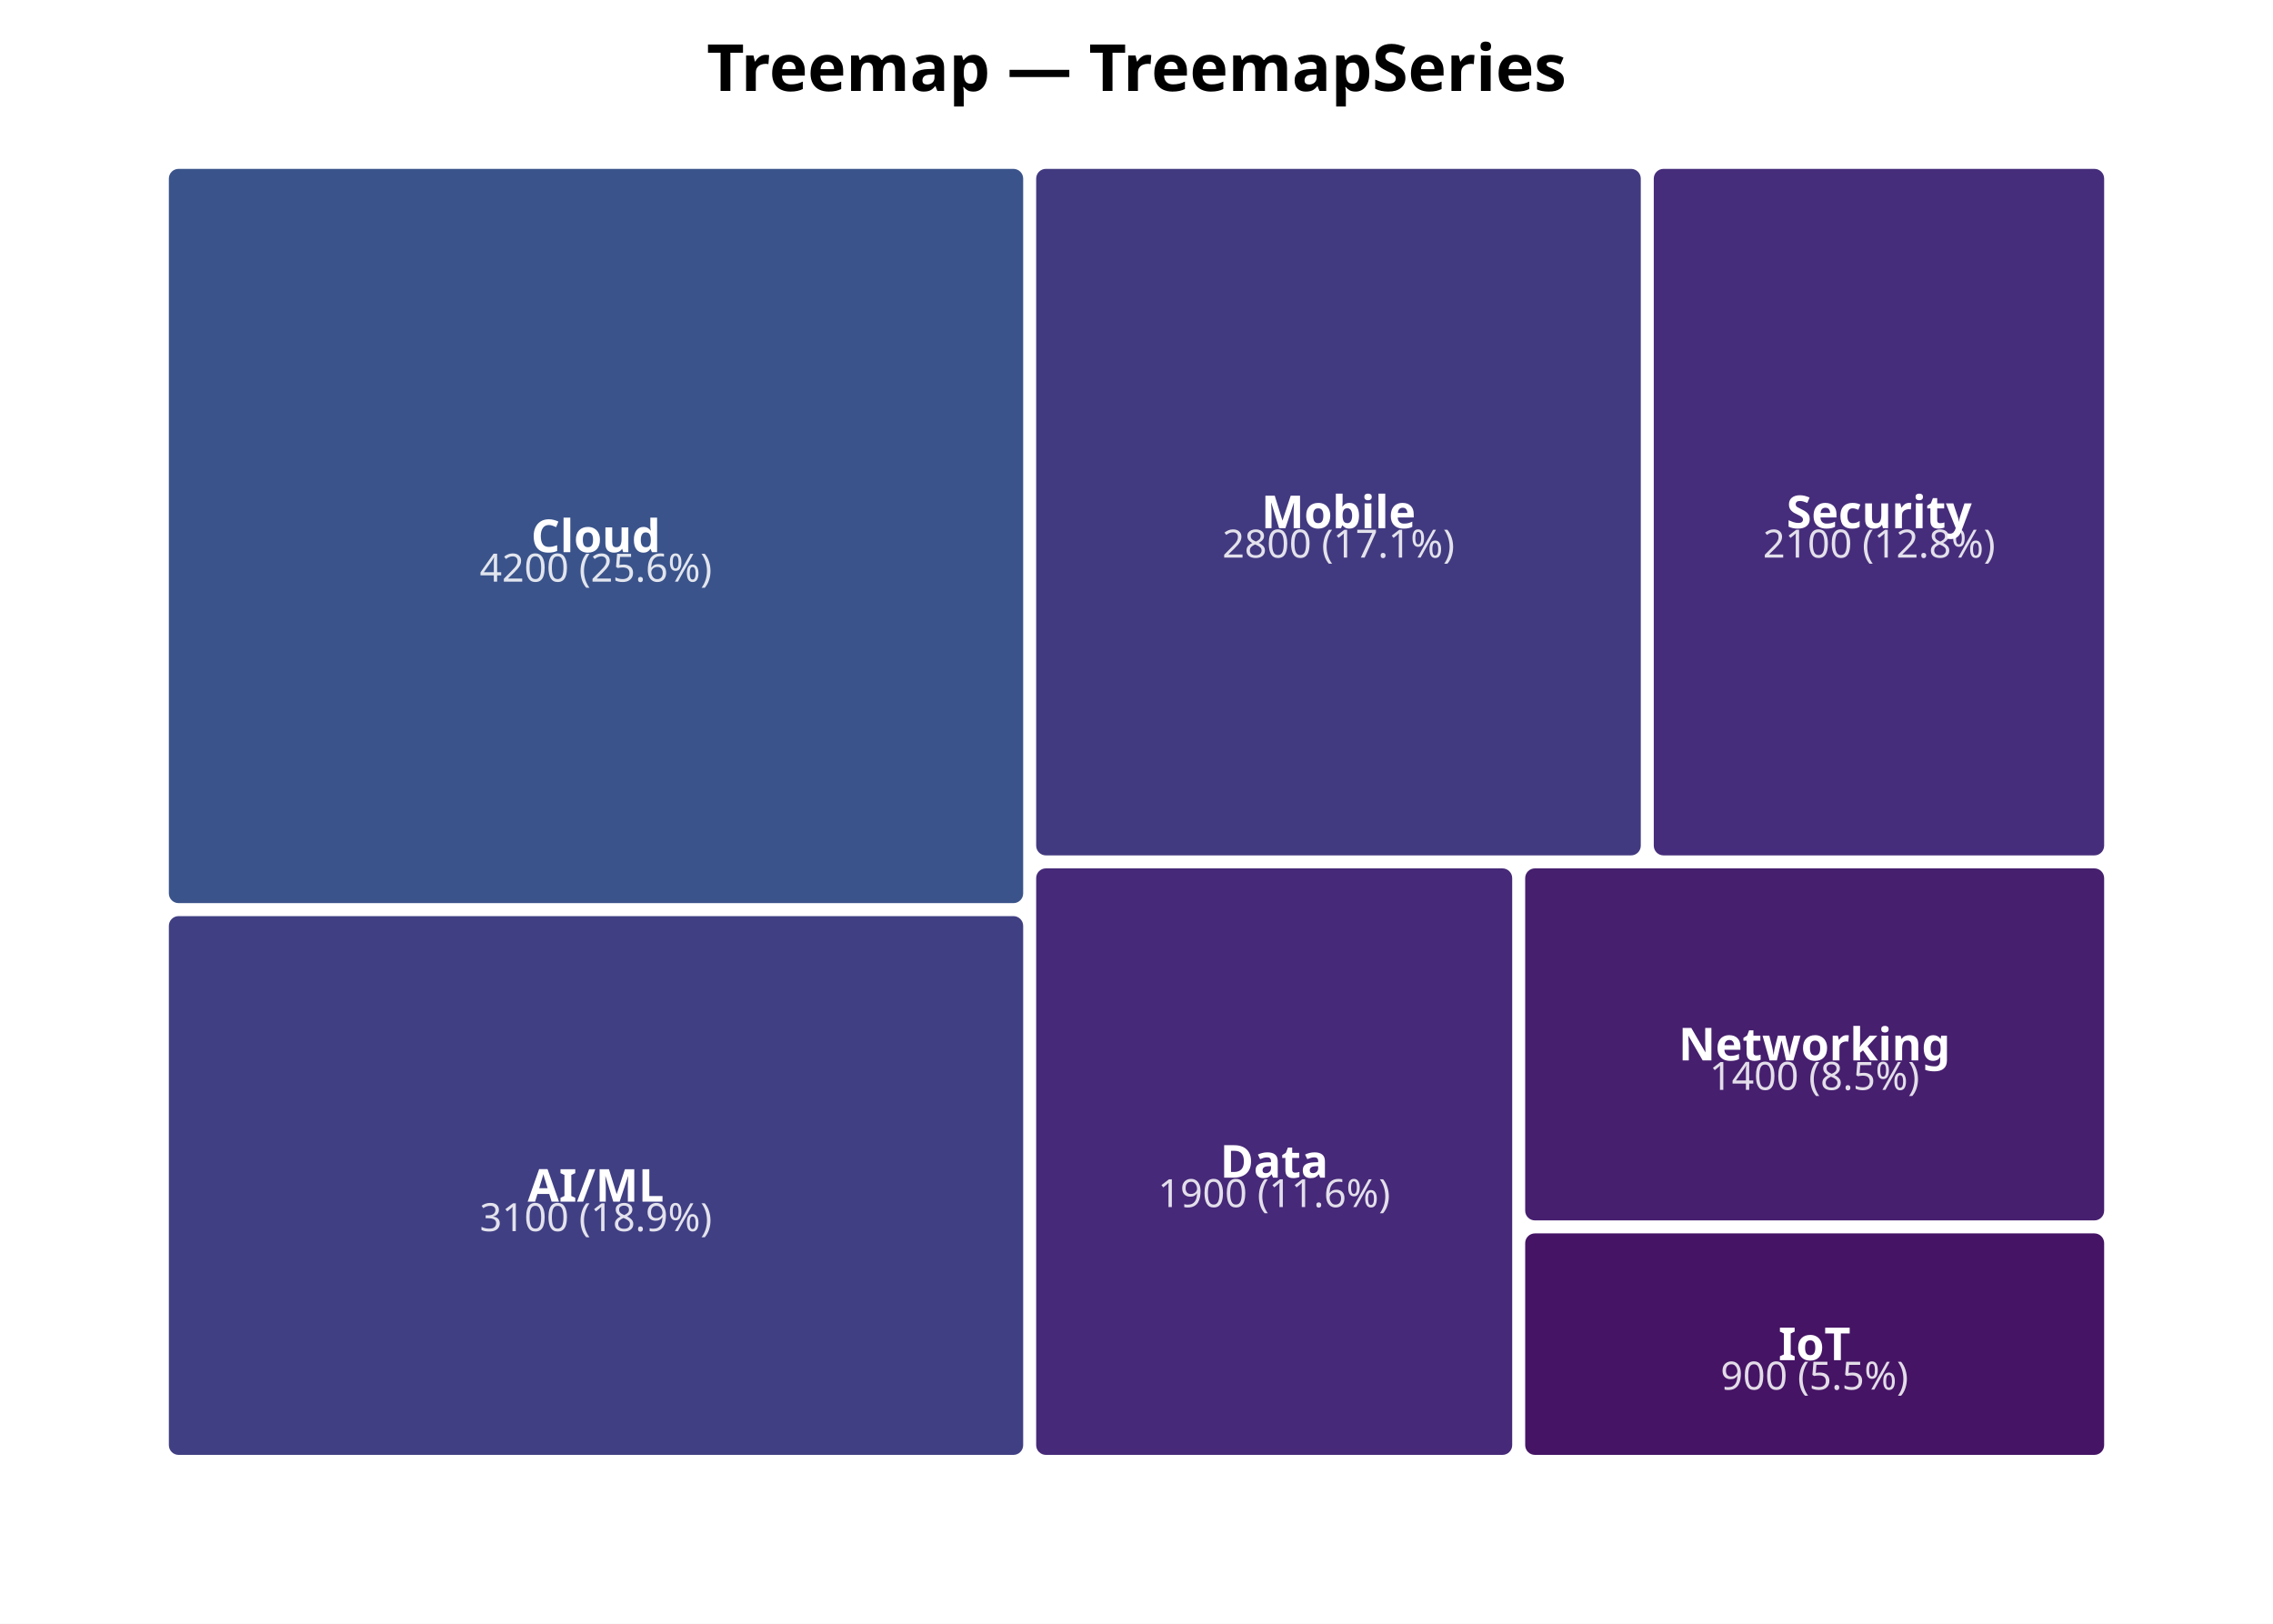
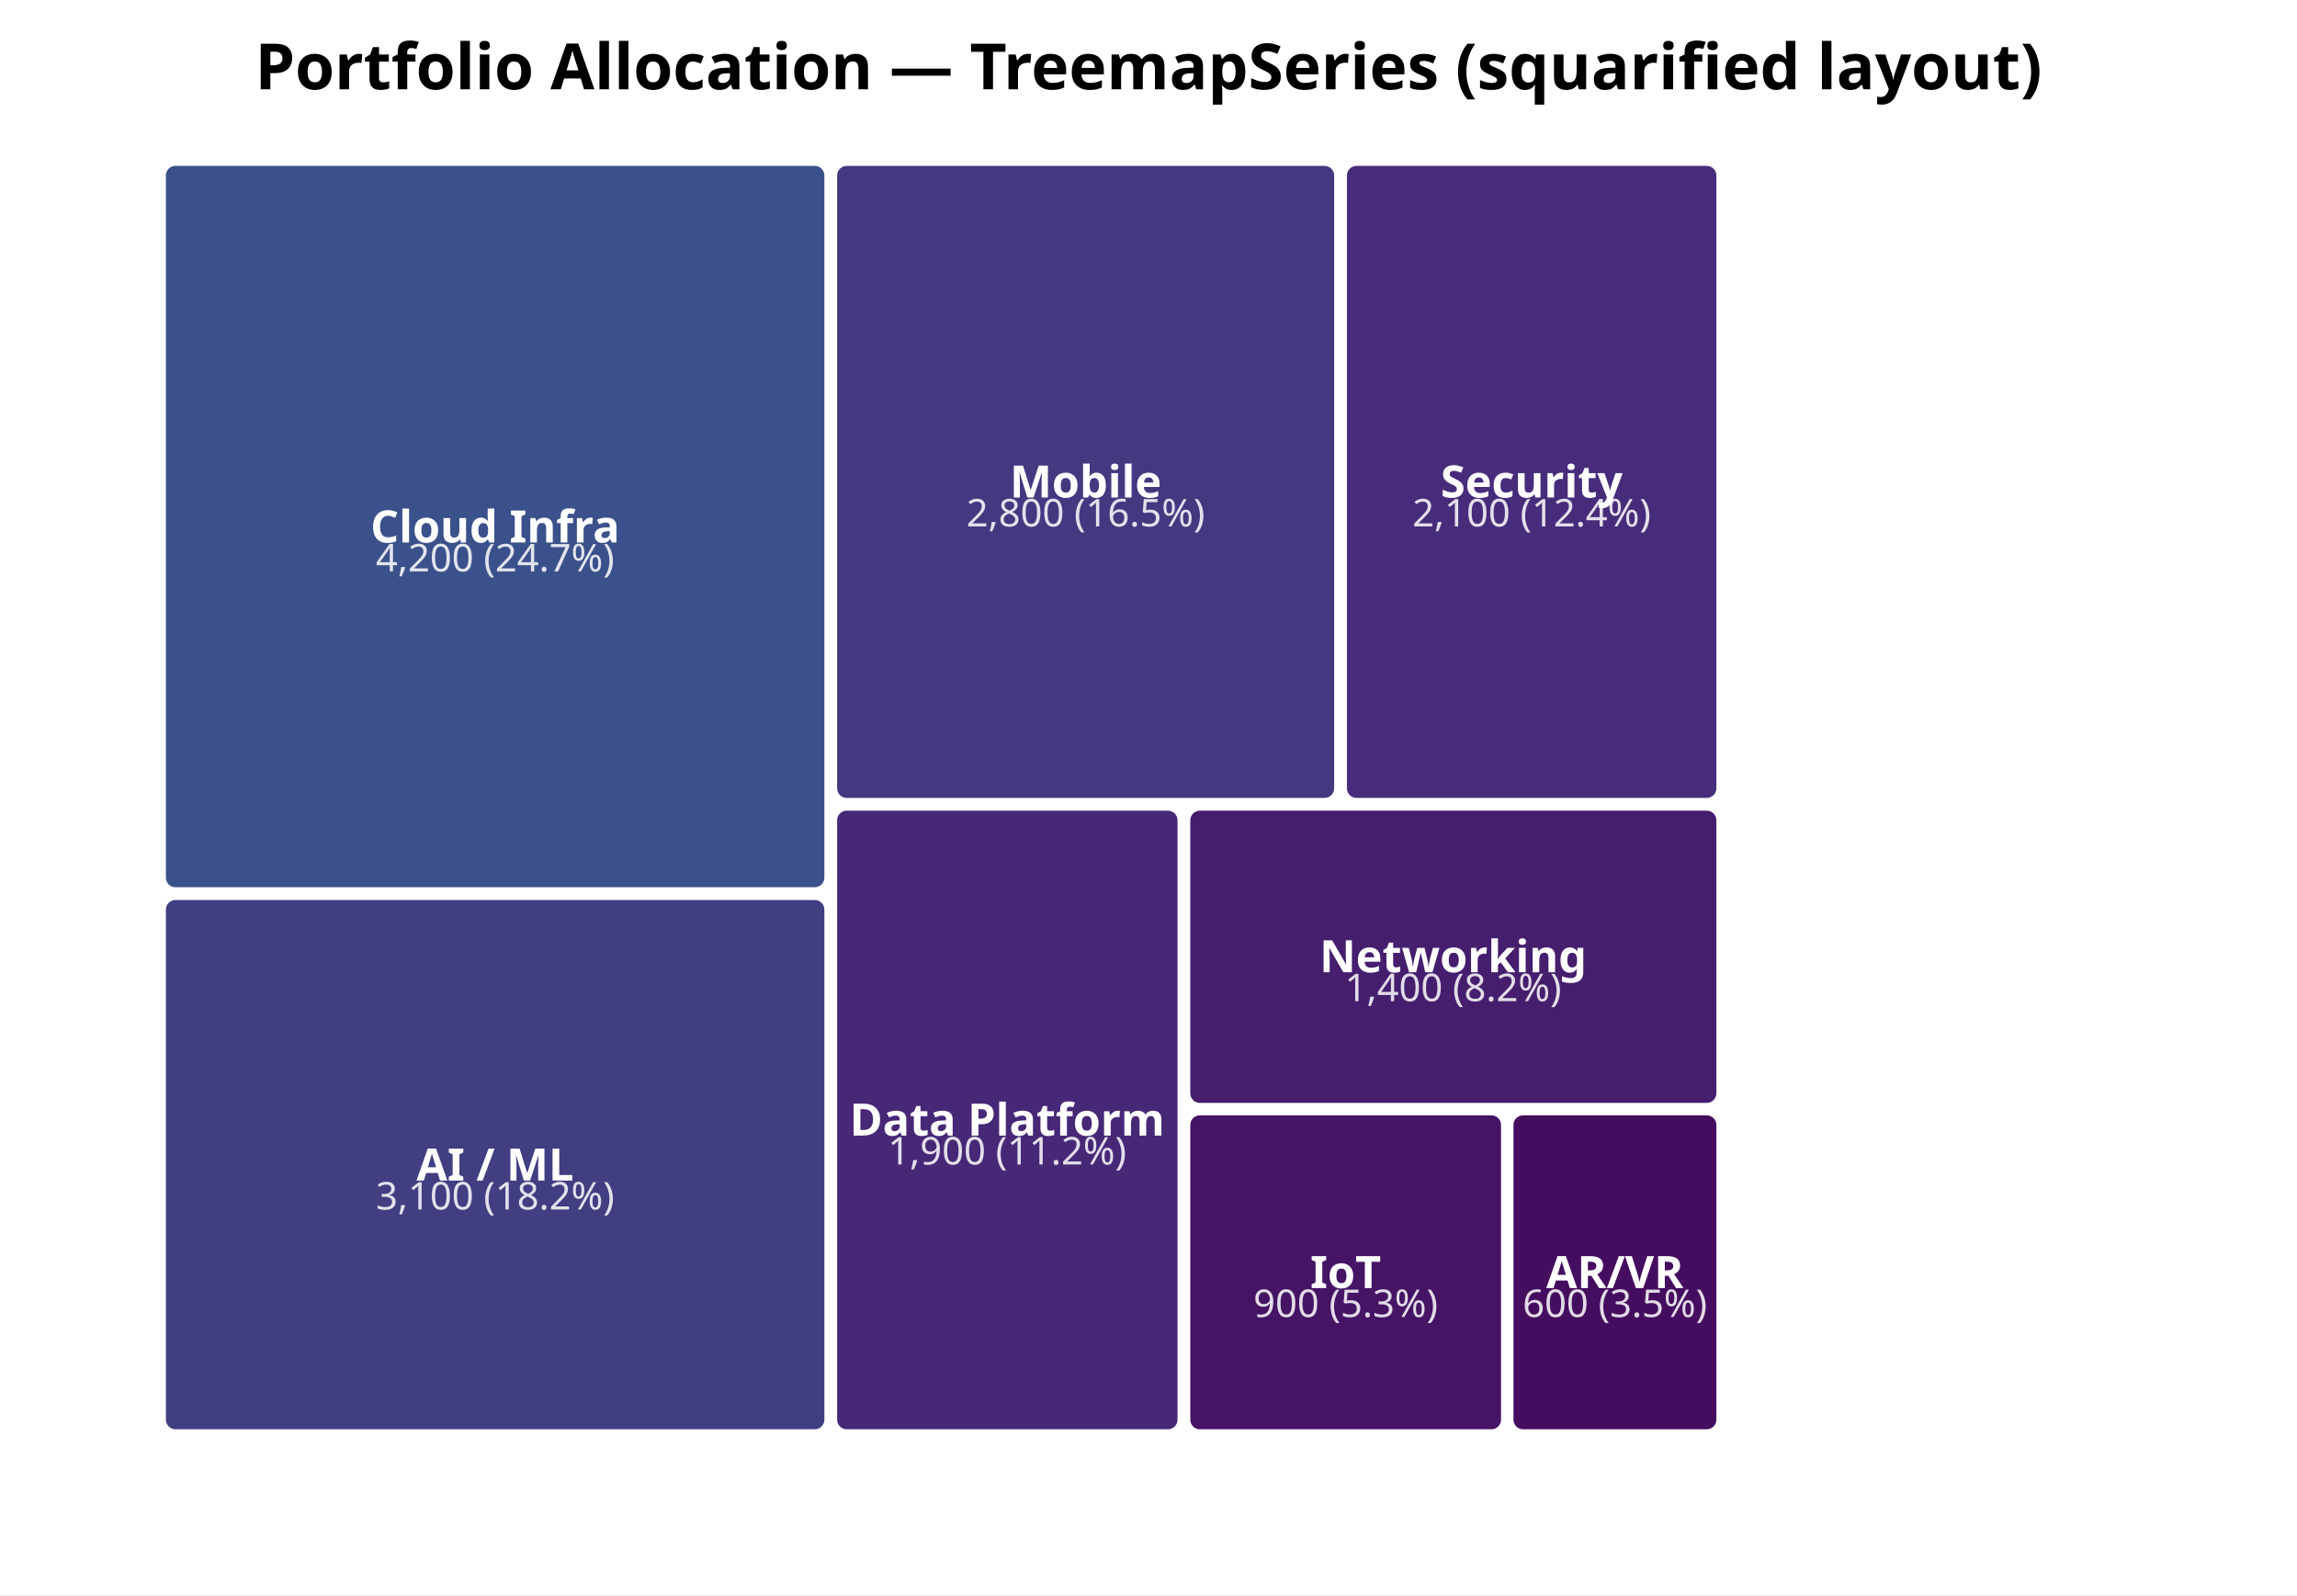
- <svg xmlns="http://www.w3.org/2000/svg" role="img" focusable="false" aria-labelledby="glyphx-chart-18-title glyphx-chart-18-desc" id="glyphx-chart-18" data-glyphx="true" width="700" height="500" viewBox="0 0 700 500">
-   <rect width="700" height="500" fill="#ffffff" />
-   <text x="350" y="28" text-anchor="middle" font-size="20" font-weight="bold" font-family="sans-serif" fill="#000000">Treemap  —  TreemapSeries</text>
-   <rect class="glyphx-point series-53984" tabindex="0" role="graphics-symbol" x="52.0" y="52.0" width="263.1" height="226.1" fill="#3a538b" rx="3" data-label="Cloud" data-value="4200" />
-   <text x="183.5" y="165.1" text-anchor="middle" dominant-baseline="middle" font-size="14" font-family="sans-serif" fill="#fff" font-weight="600">Cloud</text>
-   <text x="183.5" y="179.1" text-anchor="middle" font-size="12" font-family="sans-serif" fill="#fff" opacity="0.85">4200 (25.6%)</text>
-   <rect class="glyphx-point series-53984" tabindex="0" role="graphics-symbol" x="52.0" y="282.1" width="263.1" height="165.9" fill="#403f83" rx="3" data-label="AI/ML" data-value="3100" />
-   <text x="183.5" y="365.1" text-anchor="middle" dominant-baseline="middle" font-size="14" font-family="sans-serif" fill="#fff" font-weight="600">AI/ML</text>
-   <text x="183.5" y="379.1" text-anchor="middle" font-size="12" font-family="sans-serif" fill="#fff" opacity="0.85">3100 (18.9%)</text>
-   <rect class="glyphx-point series-53984" tabindex="0" role="graphics-symbol" x="319.1" y="52.0" width="186.2" height="211.4" fill="#423a80" rx="3" data-label="Mobile" data-value="2800" />
-   <text x="412.2" y="157.7" text-anchor="middle" dominant-baseline="middle" font-size="14" font-family="sans-serif" fill="#fff" font-weight="600">Mobile</text>
-   <text x="412.2" y="171.7" text-anchor="middle" font-size="12" font-family="sans-serif" fill="#fff" opacity="0.85">2800 (17.1%)</text>
-   <rect class="glyphx-point series-53984" tabindex="0" role="graphics-symbol" x="509.3" y="52.0" width="138.7" height="211.4" fill="#462d7b" rx="3" data-label="Security" data-value="2100" />
-   <text x="578.7" y="157.7" text-anchor="middle" dominant-baseline="middle" font-size="14" font-family="sans-serif" fill="#fff" font-weight="600">Security</text>
-   <text x="578.7" y="171.7" text-anchor="middle" font-size="12" font-family="sans-serif" fill="#fff" opacity="0.85">2100 (12.8%)</text>
-   <rect class="glyphx-point series-53984" tabindex="0" role="graphics-symbol" x="319.1" y="267.4" width="146.6" height="180.6" fill="#462978" rx="3" data-label="Data" data-value="1900" />
-   <text x="392.4" y="357.7" text-anchor="middle" dominant-baseline="middle" font-size="14" font-family="sans-serif" fill="#fff" font-weight="600">Data</text>
-   <text x="392.4" y="371.7" text-anchor="middle" font-size="12" font-family="sans-serif" fill="#fff" opacity="0.85">1900 (11.6%)</text>
-   <rect class="glyphx-point series-53984" tabindex="0" role="graphics-symbol" x="469.7" y="267.4" width="178.3" height="108.4" fill="#461f6e" rx="3" data-label="Networking" data-value="1400" />
-   <text x="558.8" y="321.6" text-anchor="middle" dominant-baseline="middle" font-size="14" font-family="sans-serif" fill="#fff" font-weight="600">Networking</text>
-   <text x="558.8" y="335.6" text-anchor="middle" font-size="12" font-family="sans-serif" fill="#fff" opacity="0.85">1400 (8.5%)</text>
-   <rect class="glyphx-point series-53984" tabindex="0" role="graphics-symbol" x="469.7" y="379.8" width="178.3" height="68.2" fill="#451465" rx="3" data-label="IoT" data-value="900" />
-   <text x="558.8" y="413.9" text-anchor="middle" dominant-baseline="middle" font-size="14" font-family="sans-serif" fill="#fff" font-weight="600">IoT</text>
-   <text x="558.8" y="427.9" text-anchor="middle" font-size="12" font-family="sans-serif" fill="#fff" opacity="0.85">900 (5.5%)</text>
+ <svg xmlns="http://www.w3.org/2000/svg" role="img" focusable="false" aria-labelledby="glyphx-chart-8ecb5fae363c-title glyphx-chart-8ecb5fae363c-desc" id="glyphx-chart-8ecb5fae363c" data-glyphx="true" width="720" height="500" viewBox="0 0 720 500">
+   <rect width="720" height="500" fill="#ffffff" />
+   <text x="360" y="28" text-anchor="middle" font-size="20" font-weight="bold" font-family="sans-serif" fill="#000000">Portfolio Allocation  —  TreemapSeries  (squarified layout)</text>
+   <rect class="glyphx-point series-15ade623" tabindex="0" role="graphics-symbol" x="52.0" y="52.0" width="206.4" height="226.1" fill="#3b518b" rx="3" data-label="Cloud Infra" data-value="4,200" />
+   <text x="155.2" y="165.1" text-anchor="middle" dominant-baseline="middle" font-size="14" font-family="sans-serif" fill="#fff" font-weight="600">Cloud Infra</text>
+   <text x="155.2" y="179.1" text-anchor="middle" font-size="12" font-family="sans-serif" fill="#fff" opacity="0.85">4,200 (24.7%)</text>
+   <rect class="glyphx-point series-15ade623" tabindex="0" role="graphics-symbol" x="52.0" y="282.1" width="206.4" height="165.9" fill="#413e82" rx="3" data-label="AI / ML" data-value="3,100" />
+   <text x="155.2" y="365.1" text-anchor="middle" dominant-baseline="middle" font-size="14" font-family="sans-serif" fill="#fff" font-weight="600">AI / ML</text>
+   <text x="155.2" y="379.1" text-anchor="middle" font-size="12" font-family="sans-serif" fill="#fff" opacity="0.85">3,100 (18.2%)</text>
+   <rect class="glyphx-point series-15ade623" tabindex="0" role="graphics-symbol" x="262.4" y="52.0" width="155.8" height="198.1" fill="#433980" rx="3" data-label="Mobile" data-value="2,800" />
+   <text x="340.3" y="151.0" text-anchor="middle" dominant-baseline="middle" font-size="14" font-family="sans-serif" fill="#fff" font-weight="600">Mobile</text>
+   <text x="340.3" y="165.0" text-anchor="middle" font-size="12" font-family="sans-serif" fill="#fff" opacity="0.85">2,800 (16.5%)</text>
+   <rect class="glyphx-point series-15ade623" tabindex="0" role="graphics-symbol" x="422.2" y="52.0" width="115.8" height="198.1" fill="#472c7b" rx="3" data-label="Security" data-value="2,100" />
+   <text x="480.1" y="151.0" text-anchor="middle" dominant-baseline="middle" font-size="14" font-family="sans-serif" fill="#fff" font-weight="600">Security</text>
+   <text x="480.1" y="165.0" text-anchor="middle" font-size="12" font-family="sans-serif" fill="#fff" opacity="0.85">2,100 (12.4%)</text>
+   <rect class="glyphx-point series-15ade623" tabindex="0" role="graphics-symbol" x="262.4" y="254.1" width="106.7" height="193.9" fill="#472877" rx="3" data-label="Data Platform" data-value="1,900" />
+   <text x="315.7" y="351.0" text-anchor="middle" dominant-baseline="middle" font-size="14" font-family="sans-serif" fill="#fff" font-weight="600">Data Platform</text>
+   <text x="315.7" y="365.0" text-anchor="middle" font-size="12" font-family="sans-serif" fill="#fff" opacity="0.85">1,900 (11.2%)</text>
+   <rect class="glyphx-point series-15ade623" tabindex="0" role="graphics-symbol" x="373.1" y="254.1" width="164.9" height="91.6" fill="#461e6e" rx="3" data-label="Networking" data-value="1,400" />
+   <text x="455.5" y="299.8" text-anchor="middle" dominant-baseline="middle" font-size="14" font-family="sans-serif" fill="#fff" font-weight="600">Networking</text>
+   <text x="455.5" y="313.8" text-anchor="middle" font-size="12" font-family="sans-serif" fill="#fff" opacity="0.85">1,400 (8.2%)</text>
+   <rect class="glyphx-point series-15ade623" tabindex="0" role="graphics-symbol" x="373.1" y="349.6" width="97.4" height="98.4" fill="#451465" rx="3" data-label="IoT" data-value="900" />
+   <text x="421.8" y="398.8" text-anchor="middle" dominant-baseline="middle" font-size="14" font-family="sans-serif" fill="#fff" font-weight="600">IoT</text>
+   <text x="421.8" y="412.8" text-anchor="middle" font-size="12" font-family="sans-serif" fill="#fff" opacity="0.85">900 (5.3%)</text>
+   <rect class="glyphx-point series-15ade623" tabindex="0" role="graphics-symbol" x="474.4" y="349.6" width="63.6" height="98.4" fill="#450d5f" rx="3" data-label="AR/VR" data-value="600" />
+   <text x="506.2" y="398.8" text-anchor="middle" dominant-baseline="middle" font-size="14" font-family="sans-serif" fill="#fff" font-weight="600">AR/VR</text>
+   <text x="506.2" y="412.8" text-anchor="middle" font-size="12" font-family="sans-serif" fill="#fff" opacity="0.85">600 (3.5%)</text>
</svg>
